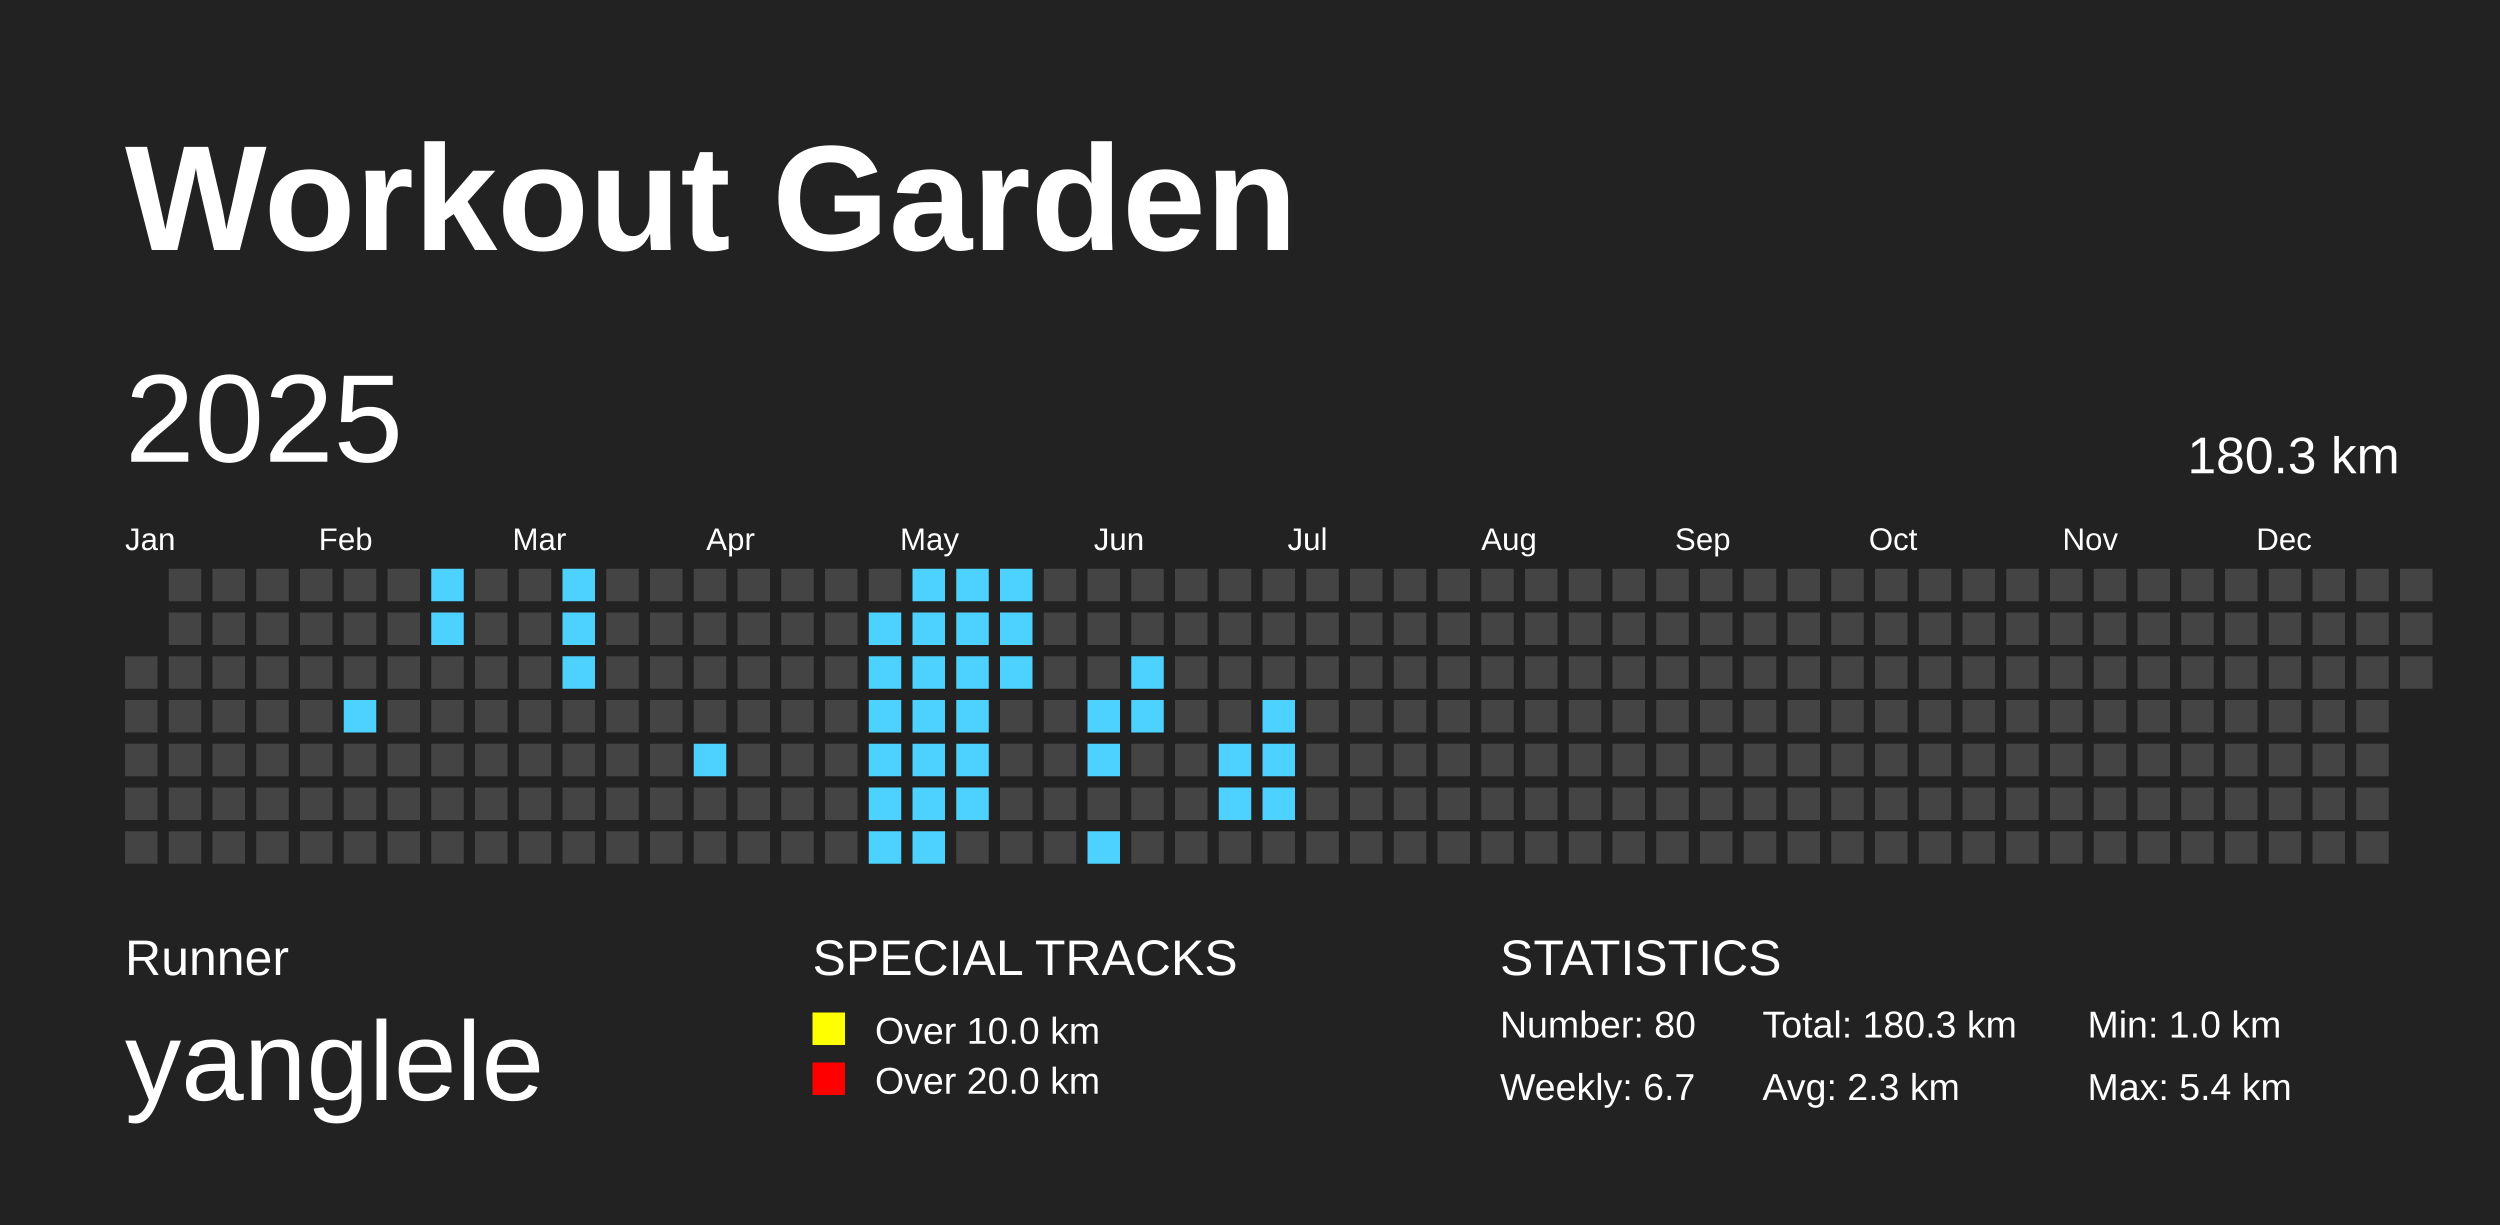
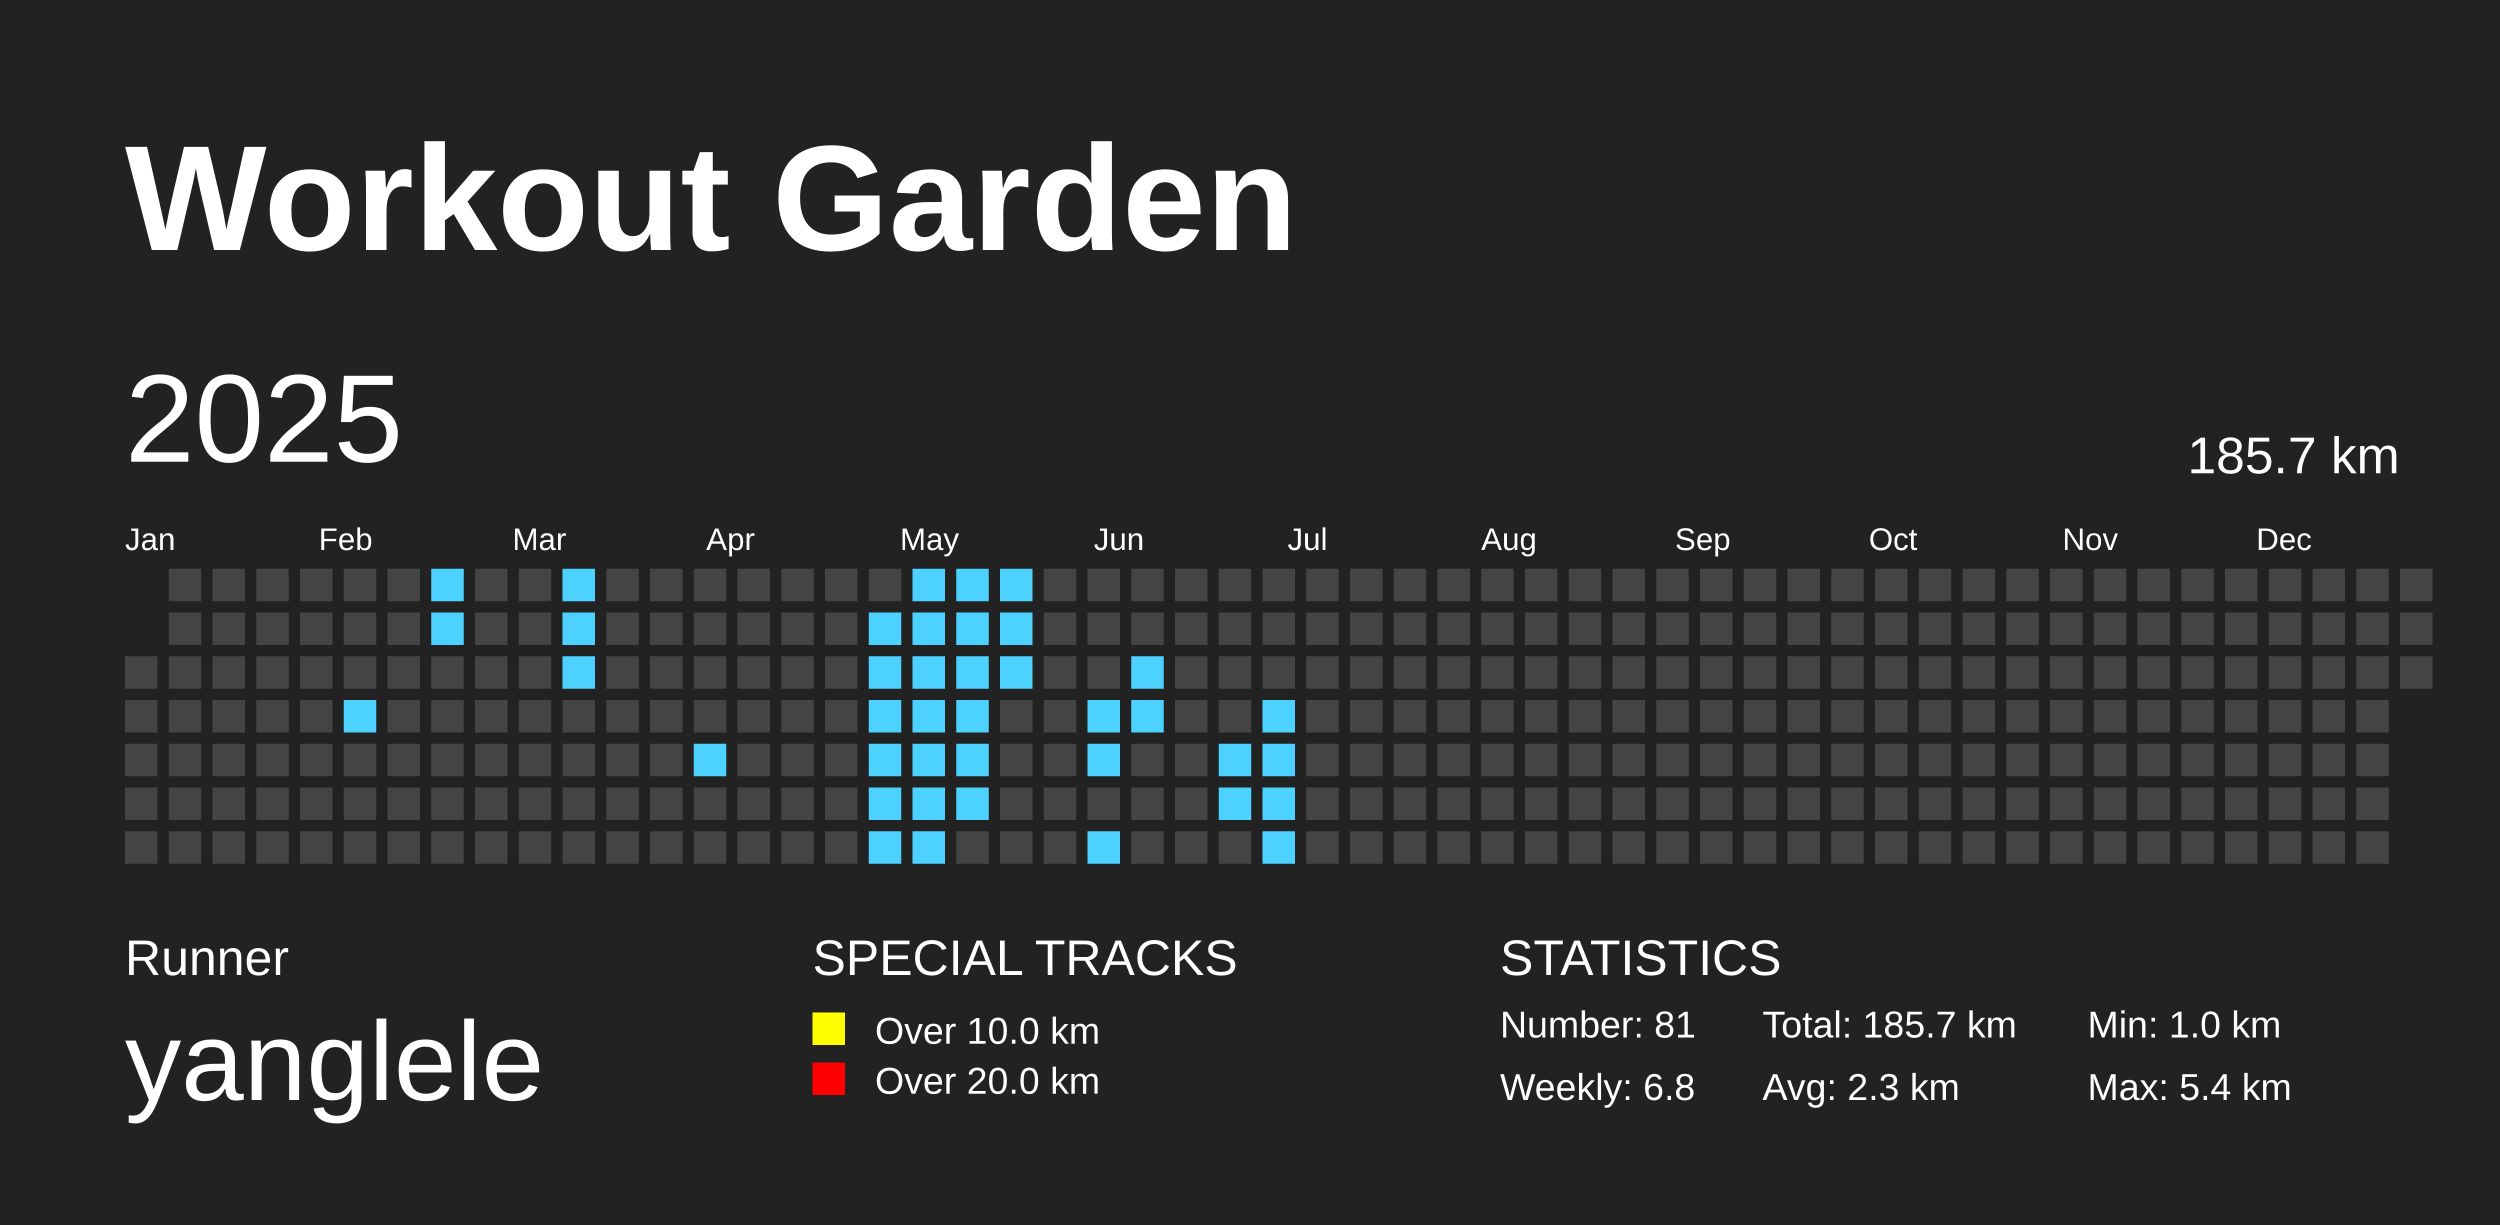
<svg xmlns="http://www.w3.org/2000/svg" baseProfile="full" height="98mm" version="1.1" viewBox="0,0,200,98" width="200mm">
  <defs />
  <rect fill="#222222" height="98" width="200" x="0" y="0" />
  <text fill="#FFFFFF" style="font-size:12px; font-family:Arial; font-weight:bold;" x="10" y="20">Workout Garden</text>
  <text fill="#FFFFFF" style="font-size:4px; font-family:Arial" x="10" y="78">Runner</text>
  <text fill="#FFFFFF" style="font-size:9px; font-family:Arial" x="10" y="88">yanglele</text>
  <text fill="#FFFFFF" style="font-size:4px; font-family:Arial" x="65" y="78">SPECIAL TRACKS</text>
  <rect fill="yellow" height="2.6" width="2.6" x="65" y="81" />
  <text fill="#FFFFFF" style="font-size:3px; font-family:Arial" x="70" y="83.5">Over 10.0 km</text>
  <rect fill="red" height="2.6" width="2.6" x="65" y="85" />
  <text fill="#FFFFFF" style="font-size:3px; font-family:Arial" x="70" y="87.5">Over 20.0 km</text>
  <text fill="#FFFFFF" style="font-size:4px; font-family:Arial" x="120" y="78">STATISTICS</text>
-   <text fill="#FFFFFF" style="font-size:3px; font-family:Arial" x="120" y="83">Number: 80</text>
-   <text fill="#FFFFFF" style="font-size:3px; font-family:Arial" x="120" y="88">Weekly: 6.7</text>
-   <text fill="#FFFFFF" style="font-size:3px; font-family:Arial" x="141" y="83">Total: 180.3 km</text>
+   <text fill="#FFFFFF" style="font-size:3px; font-family:Arial" x="120" y="83">Number: 81</text>
+   <text fill="#FFFFFF" style="font-size:3px; font-family:Arial" x="120" y="88">Weekly: 6.8</text>
+   <text fill="#FFFFFF" style="font-size:3px; font-family:Arial" x="141" y="83">Total: 185.7 km</text>
  <text fill="#FFFFFF" style="font-size:3px; font-family:Arial" x="141" y="88">Avg: 2.3 km</text>
  <text fill="#FFFFFF" style="font-size:3px; font-family:Arial" x="167" y="83">Min: 1.0 km</text>
  <text fill="#FFFFFF" style="font-size:3px; font-family:Arial" x="167" y="88">Max: 5.4 km</text>
  <text dominant-baseline="hanging" fill="#FFFFFF" style="font-size:10.0px; font-family:Arial;" x="10" y="30">2025</text>
-   <text dominant-baseline="hanging" fill="#FFFFFF" style="font-size:4.125px; font-family:Arial;" x="175" y="35">180.3 km</text>
+   <text dominant-baseline="hanging" fill="#FFFFFF" style="font-size:4.125px; font-family:Arial;" x="175" y="35">185.7 km</text>
  <text fill="#FFFFFF" style="font-size:2.5px; font-family:Arial" x="10.0" y="44">Jan</text>
  <text fill="#FFFFFF" style="font-size:2.5px; font-family:Arial" x="25.5" y="44">Feb</text>
  <text fill="#FFFFFF" style="font-size:2.5px; font-family:Arial" x="41.0" y="44">Mar</text>
  <text fill="#FFFFFF" style="font-size:2.5px; font-family:Arial" x="56.5" y="44">Apr</text>
  <text fill="#FFFFFF" style="font-size:2.5px; font-family:Arial" x="72.0" y="44">May</text>
  <text fill="#FFFFFF" style="font-size:2.5px; font-family:Arial" x="87.5" y="44">Jun</text>
  <text fill="#FFFFFF" style="font-size:2.5px; font-family:Arial" x="103.0" y="44">Jul</text>
  <text fill="#FFFFFF" style="font-size:2.5px; font-family:Arial" x="118.5" y="44">Aug</text>
  <text fill="#FFFFFF" style="font-size:2.5px; font-family:Arial" x="134.0" y="44">Sep</text>
  <text fill="#FFFFFF" style="font-size:2.5px; font-family:Arial" x="149.5" y="44">Oct</text>
  <text fill="#FFFFFF" style="font-size:2.5px; font-family:Arial" x="165.0" y="44">Nov</text>
  <text fill="#FFFFFF" style="font-size:2.5px; font-family:Arial" x="180.5" y="44">Dec</text>
  <rect fill="#444444" height="2.6" width="2.6" x="10.0" y="52.5" />
  <rect fill="#444444" height="2.6" width="2.6" x="10.0" y="56.0" />
  <rect fill="#444444" height="2.6" width="2.6" x="10.0" y="59.5" />
  <rect fill="#444444" height="2.6" width="2.6" x="10.0" y="63.0" />
  <rect fill="#444444" height="2.6" width="2.6" x="10.0" y="66.5" />
  <rect fill="#444444" height="2.6" width="2.6" x="13.5" y="45.5" />
  <rect fill="#444444" height="2.6" width="2.6" x="13.5" y="49.0" />
  <rect fill="#444444" height="2.6" width="2.6" x="13.5" y="52.5" />
  <rect fill="#444444" height="2.6" width="2.6" x="13.5" y="56.0" />
  <rect fill="#444444" height="2.6" width="2.6" x="13.5" y="59.5" />
  <rect fill="#444444" height="2.6" width="2.6" x="13.5" y="63.0" />
  <rect fill="#444444" height="2.6" width="2.6" x="13.5" y="66.5" />
  <rect fill="#444444" height="2.6" width="2.6" x="17.0" y="45.5" />
  <rect fill="#444444" height="2.6" width="2.6" x="17.0" y="49.0" />
  <rect fill="#444444" height="2.6" width="2.6" x="17.0" y="52.5" />
  <rect fill="#444444" height="2.6" width="2.6" x="17.0" y="56.0" />
  <rect fill="#444444" height="2.6" width="2.6" x="17.0" y="59.5" />
  <rect fill="#444444" height="2.6" width="2.6" x="17.0" y="63.0" />
  <rect fill="#444444" height="2.6" width="2.6" x="17.0" y="66.5" />
  <rect fill="#444444" height="2.6" width="2.6" x="20.5" y="45.5" />
  <rect fill="#444444" height="2.6" width="2.6" x="20.5" y="49.0" />
  <rect fill="#444444" height="2.6" width="2.6" x="20.5" y="52.5" />
  <rect fill="#444444" height="2.6" width="2.6" x="20.5" y="56.0" />
  <rect fill="#444444" height="2.6" width="2.6" x="20.5" y="59.5" />
  <rect fill="#444444" height="2.6" width="2.6" x="20.5" y="63.0" />
  <rect fill="#444444" height="2.6" width="2.6" x="20.5" y="66.5" />
  <rect fill="#444444" height="2.6" width="2.6" x="24.0" y="45.5" />
  <rect fill="#444444" height="2.6" width="2.6" x="24.0" y="49.0" />
  <rect fill="#444444" height="2.6" width="2.6" x="24.0" y="52.5" />
  <rect fill="#444444" height="2.6" width="2.6" x="24.0" y="56.0" />
  <rect fill="#444444" height="2.6" width="2.6" x="24.0" y="59.5" />
  <rect fill="#444444" height="2.6" width="2.6" x="24.0" y="63.0" />
  <rect fill="#444444" height="2.6" width="2.6" x="24.0" y="66.5" />
  <rect fill="#444444" height="2.6" width="2.6" x="27.5" y="45.5" />
  <rect fill="#444444" height="2.6" width="2.6" x="27.5" y="49.0" />
  <rect fill="#444444" height="2.6" width="2.6" x="27.5" y="52.5" />
  <rect fill="#4DD2FF" height="2.6" width="2.6" x="27.5" y="56.0" />
  <rect fill="#444444" height="2.6" width="2.6" x="27.5" y="59.5" />
  <rect fill="#444444" height="2.6" width="2.6" x="27.5" y="63.0" />
  <rect fill="#444444" height="2.6" width="2.6" x="27.5" y="66.5" />
  <rect fill="#444444" height="2.6" width="2.6" x="31.0" y="45.5" />
  <rect fill="#444444" height="2.6" width="2.6" x="31.0" y="49.0" />
  <rect fill="#444444" height="2.6" width="2.6" x="31.0" y="52.5" />
  <rect fill="#444444" height="2.6" width="2.6" x="31.0" y="56.0" />
  <rect fill="#444444" height="2.6" width="2.6" x="31.0" y="59.5" />
  <rect fill="#444444" height="2.6" width="2.6" x="31.0" y="63.0" />
  <rect fill="#444444" height="2.6" width="2.6" x="31.0" y="66.5" />
  <rect fill="#4DD2FF" height="2.6" width="2.6" x="34.5" y="45.5" />
  <rect fill="#4DD2FF" height="2.6" width="2.6" x="34.5" y="49.0" />
  <rect fill="#444444" height="2.6" width="2.6" x="34.5" y="52.5" />
  <rect fill="#444444" height="2.6" width="2.6" x="34.5" y="56.0" />
  <rect fill="#444444" height="2.6" width="2.6" x="34.5" y="59.5" />
  <rect fill="#444444" height="2.6" width="2.6" x="34.5" y="63.0" />
  <rect fill="#444444" height="2.6" width="2.6" x="34.5" y="66.5" />
  <rect fill="#444444" height="2.6" width="2.6" x="38.0" y="45.5" />
  <rect fill="#444444" height="2.6" width="2.6" x="38.0" y="49.0" />
  <rect fill="#444444" height="2.6" width="2.6" x="38.0" y="52.5" />
  <rect fill="#444444" height="2.6" width="2.6" x="38.0" y="56.0" />
  <rect fill="#444444" height="2.6" width="2.6" x="38.0" y="59.5" />
  <rect fill="#444444" height="2.6" width="2.6" x="38.0" y="63.0" />
  <rect fill="#444444" height="2.6" width="2.6" x="38.0" y="66.5" />
  <rect fill="#444444" height="2.6" width="2.6" x="41.5" y="45.5" />
  <rect fill="#444444" height="2.6" width="2.6" x="41.5" y="49.0" />
  <rect fill="#444444" height="2.6" width="2.6" x="41.5" y="52.5" />
  <rect fill="#444444" height="2.6" width="2.6" x="41.5" y="56.0" />
  <rect fill="#444444" height="2.6" width="2.6" x="41.5" y="59.5" />
  <rect fill="#444444" height="2.6" width="2.6" x="41.5" y="63.0" />
  <rect fill="#444444" height="2.6" width="2.6" x="41.5" y="66.5" />
  <rect fill="#4DD2FF" height="2.6" width="2.6" x="45.0" y="45.5" />
  <rect fill="#4DD2FF" height="2.6" width="2.6" x="45.0" y="49.0" />
  <rect fill="#4DD2FF" height="2.6" width="2.6" x="45.0" y="52.5" />
  <rect fill="#444444" height="2.6" width="2.6" x="45.0" y="56.0" />
  <rect fill="#444444" height="2.6" width="2.6" x="45.0" y="59.5" />
  <rect fill="#444444" height="2.6" width="2.6" x="45.0" y="63.0" />
  <rect fill="#444444" height="2.6" width="2.6" x="45.0" y="66.5" />
  <rect fill="#444444" height="2.6" width="2.6" x="48.5" y="45.5" />
  <rect fill="#444444" height="2.6" width="2.6" x="48.5" y="49.0" />
  <rect fill="#444444" height="2.6" width="2.6" x="48.5" y="52.5" />
  <rect fill="#444444" height="2.6" width="2.6" x="48.5" y="56.0" />
  <rect fill="#444444" height="2.6" width="2.6" x="48.5" y="59.5" />
  <rect fill="#444444" height="2.6" width="2.6" x="48.5" y="63.0" />
  <rect fill="#444444" height="2.6" width="2.6" x="48.5" y="66.5" />
  <rect fill="#444444" height="2.6" width="2.6" x="52.0" y="45.5" />
  <rect fill="#444444" height="2.6" width="2.6" x="52.0" y="49.0" />
  <rect fill="#444444" height="2.6" width="2.6" x="52.0" y="52.5" />
  <rect fill="#444444" height="2.6" width="2.6" x="52.0" y="56.0" />
  <rect fill="#444444" height="2.6" width="2.6" x="52.0" y="59.5" />
  <rect fill="#444444" height="2.6" width="2.6" x="52.0" y="63.0" />
  <rect fill="#444444" height="2.6" width="2.6" x="52.0" y="66.5" />
  <rect fill="#444444" height="2.6" width="2.6" x="55.5" y="45.5" />
  <rect fill="#444444" height="2.6" width="2.6" x="55.5" y="49.0" />
  <rect fill="#444444" height="2.6" width="2.6" x="55.5" y="52.5" />
  <rect fill="#444444" height="2.6" width="2.6" x="55.5" y="56.0" />
  <rect fill="#4DD2FF" height="2.6" width="2.6" x="55.5" y="59.5" />
  <rect fill="#444444" height="2.6" width="2.6" x="55.5" y="63.0" />
  <rect fill="#444444" height="2.6" width="2.6" x="55.5" y="66.5" />
  <rect fill="#444444" height="2.6" width="2.6" x="59.0" y="45.5" />
  <rect fill="#444444" height="2.6" width="2.6" x="59.0" y="49.0" />
  <rect fill="#444444" height="2.6" width="2.6" x="59.0" y="52.5" />
  <rect fill="#444444" height="2.6" width="2.6" x="59.0" y="56.0" />
  <rect fill="#444444" height="2.6" width="2.6" x="59.0" y="59.5" />
  <rect fill="#444444" height="2.6" width="2.6" x="59.0" y="63.0" />
  <rect fill="#444444" height="2.6" width="2.6" x="59.0" y="66.5" />
  <rect fill="#444444" height="2.6" width="2.6" x="62.5" y="45.5" />
  <rect fill="#444444" height="2.6" width="2.6" x="62.5" y="49.0" />
  <rect fill="#444444" height="2.6" width="2.6" x="62.5" y="52.5" />
  <rect fill="#444444" height="2.6" width="2.6" x="62.5" y="56.0" />
  <rect fill="#444444" height="2.6" width="2.6" x="62.5" y="59.5" />
  <rect fill="#444444" height="2.6" width="2.6" x="62.5" y="63.0" />
  <rect fill="#444444" height="2.6" width="2.6" x="62.5" y="66.5" />
  <rect fill="#444444" height="2.6" width="2.6" x="66.0" y="45.5" />
  <rect fill="#444444" height="2.6" width="2.6" x="66.0" y="49.0" />
  <rect fill="#444444" height="2.6" width="2.6" x="66.0" y="52.5" />
  <rect fill="#444444" height="2.6" width="2.6" x="66.0" y="56.0" />
  <rect fill="#444444" height="2.6" width="2.6" x="66.0" y="59.5" />
  <rect fill="#444444" height="2.6" width="2.6" x="66.0" y="63.0" />
  <rect fill="#444444" height="2.6" width="2.6" x="66.0" y="66.5" />
  <rect fill="#444444" height="2.6" width="2.6" x="69.5" y="45.5" />
  <rect fill="#4DD2FF" height="2.6" width="2.6" x="69.5" y="49.0" />
  <rect fill="#4DD2FF" height="2.6" width="2.6" x="69.5" y="52.5" />
  <rect fill="#4DD2FF" height="2.6" width="2.6" x="69.5" y="56.0" />
  <rect fill="#4DD2FF" height="2.6" width="2.6" x="69.5" y="59.5" />
  <rect fill="#4DD2FF" height="2.6" width="2.6" x="69.5" y="63.0" />
  <rect fill="#4DD2FF" height="2.6" width="2.6" x="69.5" y="66.5" />
  <rect fill="#4DD2FF" height="2.6" width="2.6" x="73.0" y="45.5" />
  <rect fill="#4DD2FF" height="2.6" width="2.6" x="73.0" y="49.0" />
  <rect fill="#4DD2FF" height="2.6" width="2.6" x="73.0" y="52.5" />
  <rect fill="#4DD2FF" height="2.6" width="2.6" x="73.0" y="56.0" />
  <rect fill="#4DD2FF" height="2.6" width="2.6" x="73.0" y="59.5" />
  <rect fill="#4DD2FF" height="2.6" width="2.6" x="73.0" y="63.0" />
  <rect fill="#4DD2FF" height="2.6" width="2.6" x="73.0" y="66.5" />
  <rect fill="#4DD2FF" height="2.6" width="2.6" x="76.5" y="45.5" />
  <rect fill="#4DD2FF" height="2.6" width="2.6" x="76.5" y="49.0" />
  <rect fill="#4DD2FF" height="2.6" width="2.6" x="76.5" y="52.5" />
  <rect fill="#4DD2FF" height="2.6" width="2.6" x="76.5" y="56.0" />
  <rect fill="#4DD2FF" height="2.6" width="2.6" x="76.5" y="59.5" />
  <rect fill="#4DD2FF" height="2.6" width="2.6" x="76.5" y="63.0" />
  <rect fill="#444444" height="2.6" width="2.6" x="76.5" y="66.5" />
  <rect fill="#4DD2FF" height="2.6" width="2.6" x="80.0" y="45.5" />
  <rect fill="#4DD2FF" height="2.6" width="2.6" x="80.0" y="49.0" />
  <rect fill="#4DD2FF" height="2.6" width="2.6" x="80.0" y="52.5" />
  <rect fill="#444444" height="2.6" width="2.6" x="80.0" y="56.0" />
  <rect fill="#444444" height="2.6" width="2.6" x="80.0" y="59.5" />
  <rect fill="#444444" height="2.6" width="2.6" x="80.0" y="63.0" />
  <rect fill="#444444" height="2.6" width="2.6" x="80.0" y="66.5" />
  <rect fill="#444444" height="2.6" width="2.6" x="83.5" y="45.5" />
  <rect fill="#444444" height="2.6" width="2.6" x="83.5" y="49.0" />
  <rect fill="#444444" height="2.6" width="2.6" x="83.5" y="52.5" />
  <rect fill="#444444" height="2.6" width="2.6" x="83.5" y="56.0" />
  <rect fill="#444444" height="2.6" width="2.6" x="83.5" y="59.5" />
  <rect fill="#444444" height="2.6" width="2.6" x="83.5" y="63.0" />
  <rect fill="#444444" height="2.6" width="2.6" x="83.5" y="66.5" />
  <rect fill="#444444" height="2.6" width="2.6" x="87.0" y="45.5" />
  <rect fill="#444444" height="2.6" width="2.6" x="87.0" y="49.0" />
  <rect fill="#444444" height="2.6" width="2.6" x="87.0" y="52.5" />
  <rect fill="#4DD2FF" height="2.6" width="2.6" x="87.0" y="56.0" />
  <rect fill="#4DD2FF" height="2.6" width="2.6" x="87.0" y="59.5" />
  <rect fill="#444444" height="2.6" width="2.6" x="87.0" y="63.0" />
  <rect fill="#4DD2FF" height="2.6" width="2.6" x="87.0" y="66.5" />
  <rect fill="#444444" height="2.6" width="2.6" x="90.5" y="45.5" />
  <rect fill="#444444" height="2.6" width="2.6" x="90.5" y="49.0" />
  <rect fill="#4DD2FF" height="2.6" width="2.6" x="90.5" y="52.5" />
  <rect fill="#4DD2FF" height="2.6" width="2.6" x="90.5" y="56.0" />
  <rect fill="#444444" height="2.6" width="2.6" x="90.5" y="59.5" />
  <rect fill="#444444" height="2.6" width="2.6" x="90.5" y="63.0" />
  <rect fill="#444444" height="2.6" width="2.6" x="90.5" y="66.5" />
  <rect fill="#444444" height="2.6" width="2.6" x="94.0" y="45.5" />
  <rect fill="#444444" height="2.6" width="2.6" x="94.0" y="49.0" />
  <rect fill="#444444" height="2.6" width="2.6" x="94.0" y="52.5" />
  <rect fill="#444444" height="2.6" width="2.6" x="94.0" y="56.0" />
  <rect fill="#444444" height="2.6" width="2.6" x="94.0" y="59.5" />
  <rect fill="#444444" height="2.6" width="2.6" x="94.0" y="63.0" />
  <rect fill="#444444" height="2.6" width="2.6" x="94.0" y="66.5" />
  <rect fill="#444444" height="2.6" width="2.6" x="97.5" y="45.5" />
  <rect fill="#444444" height="2.6" width="2.6" x="97.5" y="49.0" />
  <rect fill="#444444" height="2.6" width="2.6" x="97.5" y="52.5" />
  <rect fill="#444444" height="2.6" width="2.6" x="97.5" y="56.0" />
  <rect fill="#4DD2FF" height="2.6" width="2.6" x="97.5" y="59.5" />
  <rect fill="#4DD2FF" height="2.6" width="2.6" x="97.5" y="63.0" />
  <rect fill="#444444" height="2.6" width="2.6" x="97.5" y="66.5" />
  <rect fill="#444444" height="2.6" width="2.6" x="101.0" y="45.5" />
  <rect fill="#444444" height="2.6" width="2.6" x="101.0" y="49.0" />
  <rect fill="#444444" height="2.6" width="2.6" x="101.0" y="52.5" />
  <rect fill="#4DD2FF" height="2.6" width="2.6" x="101.0" y="56.0" />
  <rect fill="#4DD2FF" height="2.6" width="2.6" x="101.0" y="59.5" />
  <rect fill="#4DD2FF" height="2.6" width="2.6" x="101.0" y="63.0" />
-   <rect fill="#444444" height="2.6" width="2.6" x="101.0" y="66.5" />
+   <rect fill="#4DD2FF" height="2.6" width="2.6" x="101.0" y="66.5" />
  <rect fill="#444444" height="2.6" width="2.6" x="104.5" y="45.5" />
  <rect fill="#444444" height="2.6" width="2.6" x="104.5" y="49.0" />
  <rect fill="#444444" height="2.6" width="2.6" x="104.5" y="52.5" />
  <rect fill="#444444" height="2.6" width="2.6" x="104.5" y="56.0" />
  <rect fill="#444444" height="2.6" width="2.6" x="104.5" y="59.5" />
  <rect fill="#444444" height="2.6" width="2.6" x="104.5" y="63.0" />
  <rect fill="#444444" height="2.6" width="2.6" x="104.5" y="66.5" />
  <rect fill="#444444" height="2.6" width="2.6" x="108.0" y="45.5" />
  <rect fill="#444444" height="2.6" width="2.6" x="108.0" y="49.0" />
  <rect fill="#444444" height="2.6" width="2.6" x="108.0" y="52.5" />
  <rect fill="#444444" height="2.6" width="2.6" x="108.0" y="56.0" />
  <rect fill="#444444" height="2.6" width="2.6" x="108.0" y="59.5" />
  <rect fill="#444444" height="2.6" width="2.6" x="108.0" y="63.0" />
  <rect fill="#444444" height="2.6" width="2.6" x="108.0" y="66.5" />
  <rect fill="#444444" height="2.6" width="2.6" x="111.5" y="45.5" />
  <rect fill="#444444" height="2.6" width="2.6" x="111.5" y="49.0" />
  <rect fill="#444444" height="2.6" width="2.6" x="111.5" y="52.5" />
  <rect fill="#444444" height="2.6" width="2.6" x="111.5" y="56.0" />
  <rect fill="#444444" height="2.6" width="2.6" x="111.5" y="59.5" />
  <rect fill="#444444" height="2.6" width="2.6" x="111.5" y="63.0" />
  <rect fill="#444444" height="2.6" width="2.6" x="111.5" y="66.5" />
  <rect fill="#444444" height="2.6" width="2.6" x="115.0" y="45.5" />
  <rect fill="#444444" height="2.6" width="2.6" x="115.0" y="49.0" />
  <rect fill="#444444" height="2.6" width="2.6" x="115.0" y="52.5" />
  <rect fill="#444444" height="2.6" width="2.6" x="115.0" y="56.0" />
  <rect fill="#444444" height="2.6" width="2.6" x="115.0" y="59.5" />
  <rect fill="#444444" height="2.6" width="2.6" x="115.0" y="63.0" />
  <rect fill="#444444" height="2.6" width="2.6" x="115.0" y="66.5" />
  <rect fill="#444444" height="2.6" width="2.6" x="118.5" y="45.5" />
  <rect fill="#444444" height="2.6" width="2.6" x="118.5" y="49.0" />
  <rect fill="#444444" height="2.6" width="2.6" x="118.5" y="52.5" />
  <rect fill="#444444" height="2.6" width="2.6" x="118.5" y="56.0" />
  <rect fill="#444444" height="2.6" width="2.6" x="118.5" y="59.5" />
  <rect fill="#444444" height="2.6" width="2.6" x="118.5" y="63.0" />
  <rect fill="#444444" height="2.6" width="2.6" x="118.5" y="66.5" />
  <rect fill="#444444" height="2.6" width="2.6" x="122.0" y="45.5" />
  <rect fill="#444444" height="2.6" width="2.6" x="122.0" y="49.0" />
  <rect fill="#444444" height="2.6" width="2.6" x="122.0" y="52.5" />
  <rect fill="#444444" height="2.6" width="2.6" x="122.0" y="56.0" />
  <rect fill="#444444" height="2.6" width="2.6" x="122.0" y="59.5" />
  <rect fill="#444444" height="2.6" width="2.6" x="122.0" y="63.0" />
  <rect fill="#444444" height="2.6" width="2.6" x="122.0" y="66.5" />
  <rect fill="#444444" height="2.6" width="2.6" x="125.5" y="45.5" />
  <rect fill="#444444" height="2.6" width="2.6" x="125.5" y="49.0" />
  <rect fill="#444444" height="2.6" width="2.6" x="125.5" y="52.5" />
  <rect fill="#444444" height="2.6" width="2.6" x="125.5" y="56.0" />
  <rect fill="#444444" height="2.6" width="2.6" x="125.5" y="59.5" />
  <rect fill="#444444" height="2.6" width="2.6" x="125.5" y="63.0" />
  <rect fill="#444444" height="2.6" width="2.6" x="125.5" y="66.5" />
  <rect fill="#444444" height="2.6" width="2.6" x="129.0" y="45.5" />
  <rect fill="#444444" height="2.6" width="2.6" x="129.0" y="49.0" />
  <rect fill="#444444" height="2.6" width="2.6" x="129.0" y="52.5" />
  <rect fill="#444444" height="2.6" width="2.6" x="129.0" y="56.0" />
  <rect fill="#444444" height="2.6" width="2.6" x="129.0" y="59.5" />
  <rect fill="#444444" height="2.6" width="2.6" x="129.0" y="63.0" />
  <rect fill="#444444" height="2.6" width="2.6" x="129.0" y="66.5" />
  <rect fill="#444444" height="2.6" width="2.6" x="132.5" y="45.5" />
  <rect fill="#444444" height="2.6" width="2.6" x="132.5" y="49.0" />
  <rect fill="#444444" height="2.6" width="2.6" x="132.5" y="52.5" />
  <rect fill="#444444" height="2.6" width="2.6" x="132.5" y="56.0" />
  <rect fill="#444444" height="2.6" width="2.6" x="132.5" y="59.5" />
  <rect fill="#444444" height="2.6" width="2.6" x="132.5" y="63.0" />
  <rect fill="#444444" height="2.6" width="2.6" x="132.5" y="66.5" />
  <rect fill="#444444" height="2.6" width="2.6" x="136.0" y="45.5" />
  <rect fill="#444444" height="2.6" width="2.6" x="136.0" y="49.0" />
  <rect fill="#444444" height="2.6" width="2.6" x="136.0" y="52.5" />
  <rect fill="#444444" height="2.6" width="2.6" x="136.0" y="56.0" />
  <rect fill="#444444" height="2.6" width="2.6" x="136.0" y="59.5" />
  <rect fill="#444444" height="2.6" width="2.6" x="136.0" y="63.0" />
  <rect fill="#444444" height="2.6" width="2.6" x="136.0" y="66.5" />
  <rect fill="#444444" height="2.6" width="2.6" x="139.5" y="45.5" />
  <rect fill="#444444" height="2.6" width="2.6" x="139.5" y="49.0" />
  <rect fill="#444444" height="2.6" width="2.6" x="139.5" y="52.5" />
  <rect fill="#444444" height="2.6" width="2.6" x="139.5" y="56.0" />
  <rect fill="#444444" height="2.6" width="2.6" x="139.5" y="59.5" />
  <rect fill="#444444" height="2.6" width="2.6" x="139.5" y="63.0" />
  <rect fill="#444444" height="2.6" width="2.6" x="139.5" y="66.5" />
  <rect fill="#444444" height="2.6" width="2.6" x="143.0" y="45.5" />
  <rect fill="#444444" height="2.6" width="2.6" x="143.0" y="49.0" />
  <rect fill="#444444" height="2.6" width="2.6" x="143.0" y="52.5" />
  <rect fill="#444444" height="2.6" width="2.6" x="143.0" y="56.0" />
  <rect fill="#444444" height="2.6" width="2.6" x="143.0" y="59.5" />
  <rect fill="#444444" height="2.6" width="2.6" x="143.0" y="63.0" />
  <rect fill="#444444" height="2.6" width="2.6" x="143.0" y="66.5" />
  <rect fill="#444444" height="2.6" width="2.6" x="146.5" y="45.5" />
  <rect fill="#444444" height="2.6" width="2.6" x="146.5" y="49.0" />
  <rect fill="#444444" height="2.6" width="2.6" x="146.5" y="52.5" />
  <rect fill="#444444" height="2.6" width="2.6" x="146.5" y="56.0" />
  <rect fill="#444444" height="2.6" width="2.6" x="146.5" y="59.5" />
  <rect fill="#444444" height="2.6" width="2.6" x="146.5" y="63.0" />
  <rect fill="#444444" height="2.6" width="2.6" x="146.5" y="66.5" />
  <rect fill="#444444" height="2.6" width="2.6" x="150.0" y="45.5" />
  <rect fill="#444444" height="2.6" width="2.6" x="150.0" y="49.0" />
  <rect fill="#444444" height="2.6" width="2.6" x="150.0" y="52.5" />
  <rect fill="#444444" height="2.6" width="2.6" x="150.0" y="56.0" />
  <rect fill="#444444" height="2.6" width="2.6" x="150.0" y="59.5" />
  <rect fill="#444444" height="2.6" width="2.6" x="150.0" y="63.0" />
  <rect fill="#444444" height="2.6" width="2.6" x="150.0" y="66.5" />
  <rect fill="#444444" height="2.6" width="2.6" x="153.5" y="45.5" />
  <rect fill="#444444" height="2.6" width="2.6" x="153.5" y="49.0" />
  <rect fill="#444444" height="2.6" width="2.6" x="153.5" y="52.5" />
  <rect fill="#444444" height="2.6" width="2.6" x="153.5" y="56.0" />
  <rect fill="#444444" height="2.6" width="2.6" x="153.5" y="59.5" />
  <rect fill="#444444" height="2.6" width="2.6" x="153.5" y="63.0" />
  <rect fill="#444444" height="2.6" width="2.6" x="153.5" y="66.5" />
  <rect fill="#444444" height="2.6" width="2.6" x="157.0" y="45.5" />
  <rect fill="#444444" height="2.6" width="2.6" x="157.0" y="49.0" />
  <rect fill="#444444" height="2.6" width="2.6" x="157.0" y="52.5" />
  <rect fill="#444444" height="2.6" width="2.6" x="157.0" y="56.0" />
  <rect fill="#444444" height="2.6" width="2.6" x="157.0" y="59.5" />
  <rect fill="#444444" height="2.6" width="2.6" x="157.0" y="63.0" />
  <rect fill="#444444" height="2.6" width="2.6" x="157.0" y="66.5" />
  <rect fill="#444444" height="2.6" width="2.6" x="160.5" y="45.5" />
  <rect fill="#444444" height="2.6" width="2.6" x="160.5" y="49.0" />
  <rect fill="#444444" height="2.6" width="2.6" x="160.5" y="52.5" />
  <rect fill="#444444" height="2.6" width="2.6" x="160.5" y="56.0" />
  <rect fill="#444444" height="2.6" width="2.6" x="160.5" y="59.5" />
  <rect fill="#444444" height="2.6" width="2.6" x="160.5" y="63.0" />
  <rect fill="#444444" height="2.6" width="2.6" x="160.5" y="66.5" />
  <rect fill="#444444" height="2.6" width="2.6" x="164.0" y="45.5" />
  <rect fill="#444444" height="2.6" width="2.6" x="164.0" y="49.0" />
  <rect fill="#444444" height="2.6" width="2.6" x="164.0" y="52.5" />
  <rect fill="#444444" height="2.6" width="2.6" x="164.0" y="56.0" />
  <rect fill="#444444" height="2.6" width="2.6" x="164.0" y="59.5" />
  <rect fill="#444444" height="2.6" width="2.6" x="164.0" y="63.0" />
  <rect fill="#444444" height="2.6" width="2.6" x="164.0" y="66.5" />
  <rect fill="#444444" height="2.6" width="2.6" x="167.5" y="45.5" />
  <rect fill="#444444" height="2.6" width="2.6" x="167.5" y="49.0" />
  <rect fill="#444444" height="2.6" width="2.6" x="167.5" y="52.5" />
  <rect fill="#444444" height="2.6" width="2.6" x="167.5" y="56.0" />
  <rect fill="#444444" height="2.6" width="2.6" x="167.5" y="59.5" />
  <rect fill="#444444" height="2.6" width="2.6" x="167.5" y="63.0" />
  <rect fill="#444444" height="2.6" width="2.6" x="167.5" y="66.5" />
  <rect fill="#444444" height="2.6" width="2.6" x="171.0" y="45.5" />
  <rect fill="#444444" height="2.6" width="2.6" x="171.0" y="49.0" />
  <rect fill="#444444" height="2.6" width="2.6" x="171.0" y="52.5" />
  <rect fill="#444444" height="2.6" width="2.6" x="171.0" y="56.0" />
  <rect fill="#444444" height="2.6" width="2.6" x="171.0" y="59.5" />
  <rect fill="#444444" height="2.6" width="2.6" x="171.0" y="63.0" />
  <rect fill="#444444" height="2.6" width="2.6" x="171.0" y="66.5" />
  <rect fill="#444444" height="2.6" width="2.6" x="174.5" y="45.5" />
  <rect fill="#444444" height="2.6" width="2.6" x="174.5" y="49.0" />
  <rect fill="#444444" height="2.6" width="2.6" x="174.5" y="52.5" />
  <rect fill="#444444" height="2.6" width="2.6" x="174.5" y="56.0" />
  <rect fill="#444444" height="2.6" width="2.6" x="174.5" y="59.5" />
  <rect fill="#444444" height="2.6" width="2.6" x="174.5" y="63.0" />
  <rect fill="#444444" height="2.6" width="2.6" x="174.5" y="66.5" />
  <rect fill="#444444" height="2.6" width="2.6" x="178.0" y="45.5" />
  <rect fill="#444444" height="2.6" width="2.6" x="178.0" y="49.0" />
  <rect fill="#444444" height="2.6" width="2.6" x="178.0" y="52.5" />
  <rect fill="#444444" height="2.6" width="2.6" x="178.0" y="56.0" />
  <rect fill="#444444" height="2.6" width="2.6" x="178.0" y="59.5" />
  <rect fill="#444444" height="2.6" width="2.6" x="178.0" y="63.0" />
  <rect fill="#444444" height="2.6" width="2.6" x="178.0" y="66.5" />
  <rect fill="#444444" height="2.6" width="2.6" x="181.5" y="45.5" />
  <rect fill="#444444" height="2.6" width="2.6" x="181.5" y="49.0" />
  <rect fill="#444444" height="2.6" width="2.6" x="181.5" y="52.5" />
  <rect fill="#444444" height="2.6" width="2.6" x="181.5" y="56.0" />
  <rect fill="#444444" height="2.6" width="2.6" x="181.5" y="59.5" />
  <rect fill="#444444" height="2.6" width="2.6" x="181.5" y="63.0" />
  <rect fill="#444444" height="2.6" width="2.6" x="181.5" y="66.5" />
  <rect fill="#444444" height="2.6" width="2.6" x="185.0" y="45.5" />
  <rect fill="#444444" height="2.6" width="2.6" x="185.0" y="49.0" />
  <rect fill="#444444" height="2.6" width="2.6" x="185.0" y="52.5" />
  <rect fill="#444444" height="2.6" width="2.6" x="185.0" y="56.0" />
  <rect fill="#444444" height="2.6" width="2.6" x="185.0" y="59.5" />
  <rect fill="#444444" height="2.6" width="2.6" x="185.0" y="63.0" />
  <rect fill="#444444" height="2.6" width="2.6" x="185.0" y="66.5" />
  <rect fill="#444444" height="2.6" width="2.6" x="188.5" y="45.5" />
  <rect fill="#444444" height="2.6" width="2.6" x="188.5" y="49.0" />
  <rect fill="#444444" height="2.6" width="2.6" x="188.5" y="52.5" />
  <rect fill="#444444" height="2.6" width="2.6" x="188.5" y="56.0" />
  <rect fill="#444444" height="2.6" width="2.6" x="188.5" y="59.5" />
  <rect fill="#444444" height="2.6" width="2.6" x="188.5" y="63.0" />
  <rect fill="#444444" height="2.6" width="2.6" x="188.5" y="66.5" />
  <rect fill="#444444" height="2.6" width="2.6" x="192.0" y="45.5" />
  <rect fill="#444444" height="2.6" width="2.6" x="192.0" y="49.0" />
  <rect fill="#444444" height="2.6" width="2.6" x="192.0" y="52.5" />
</svg>
